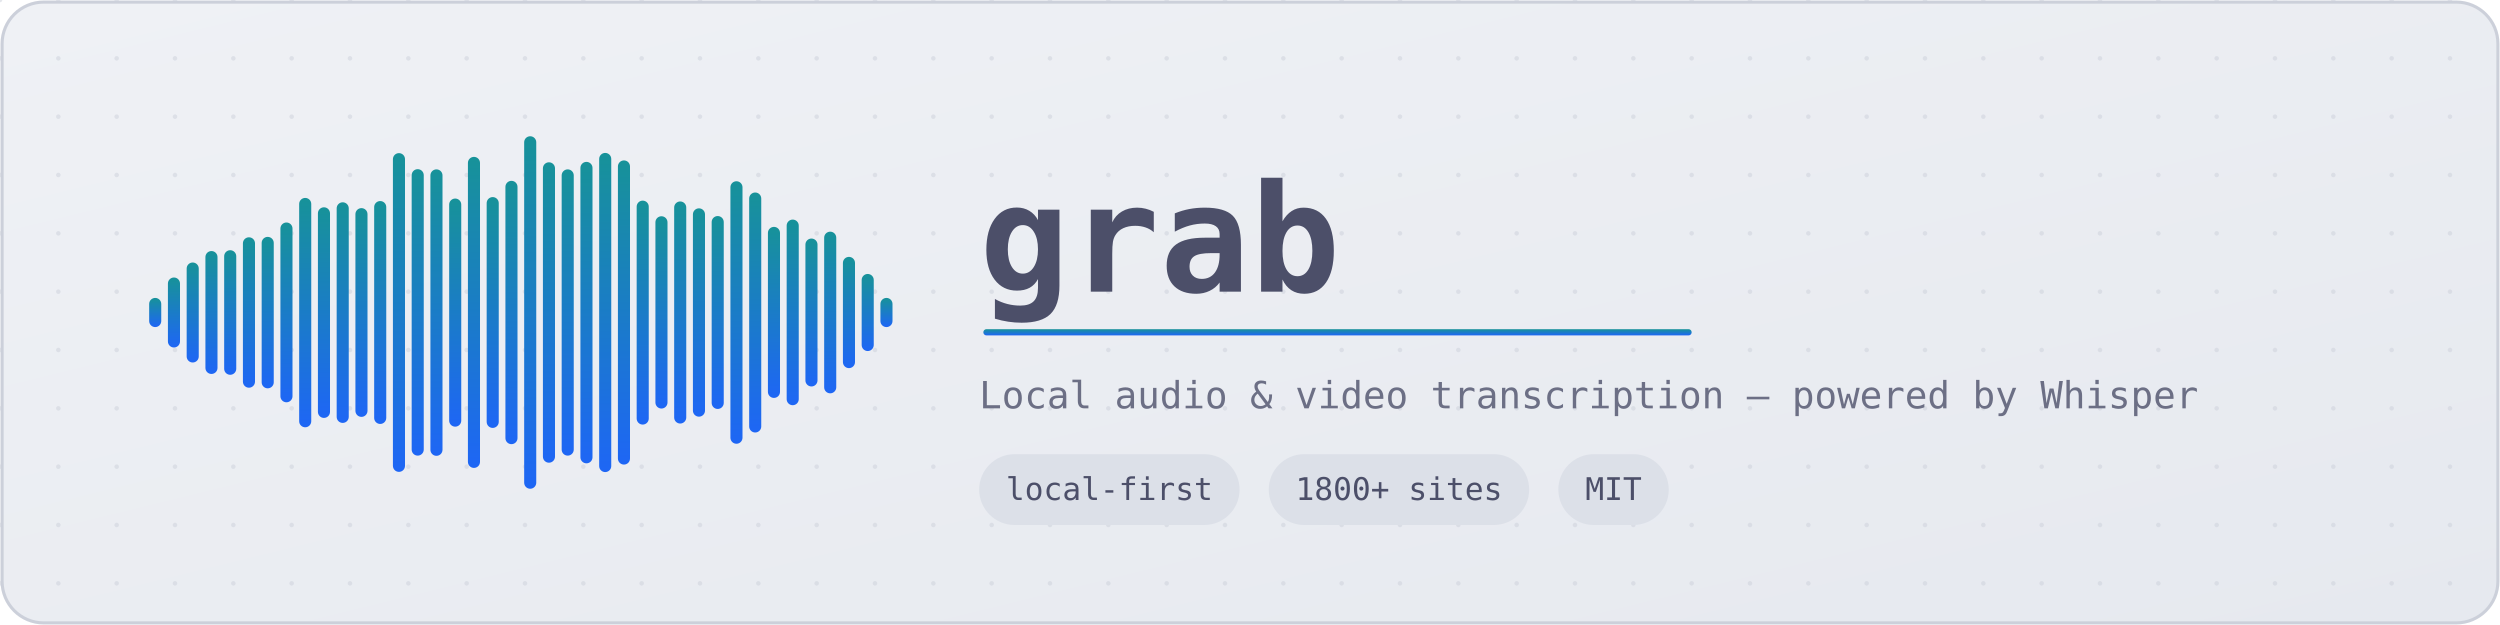
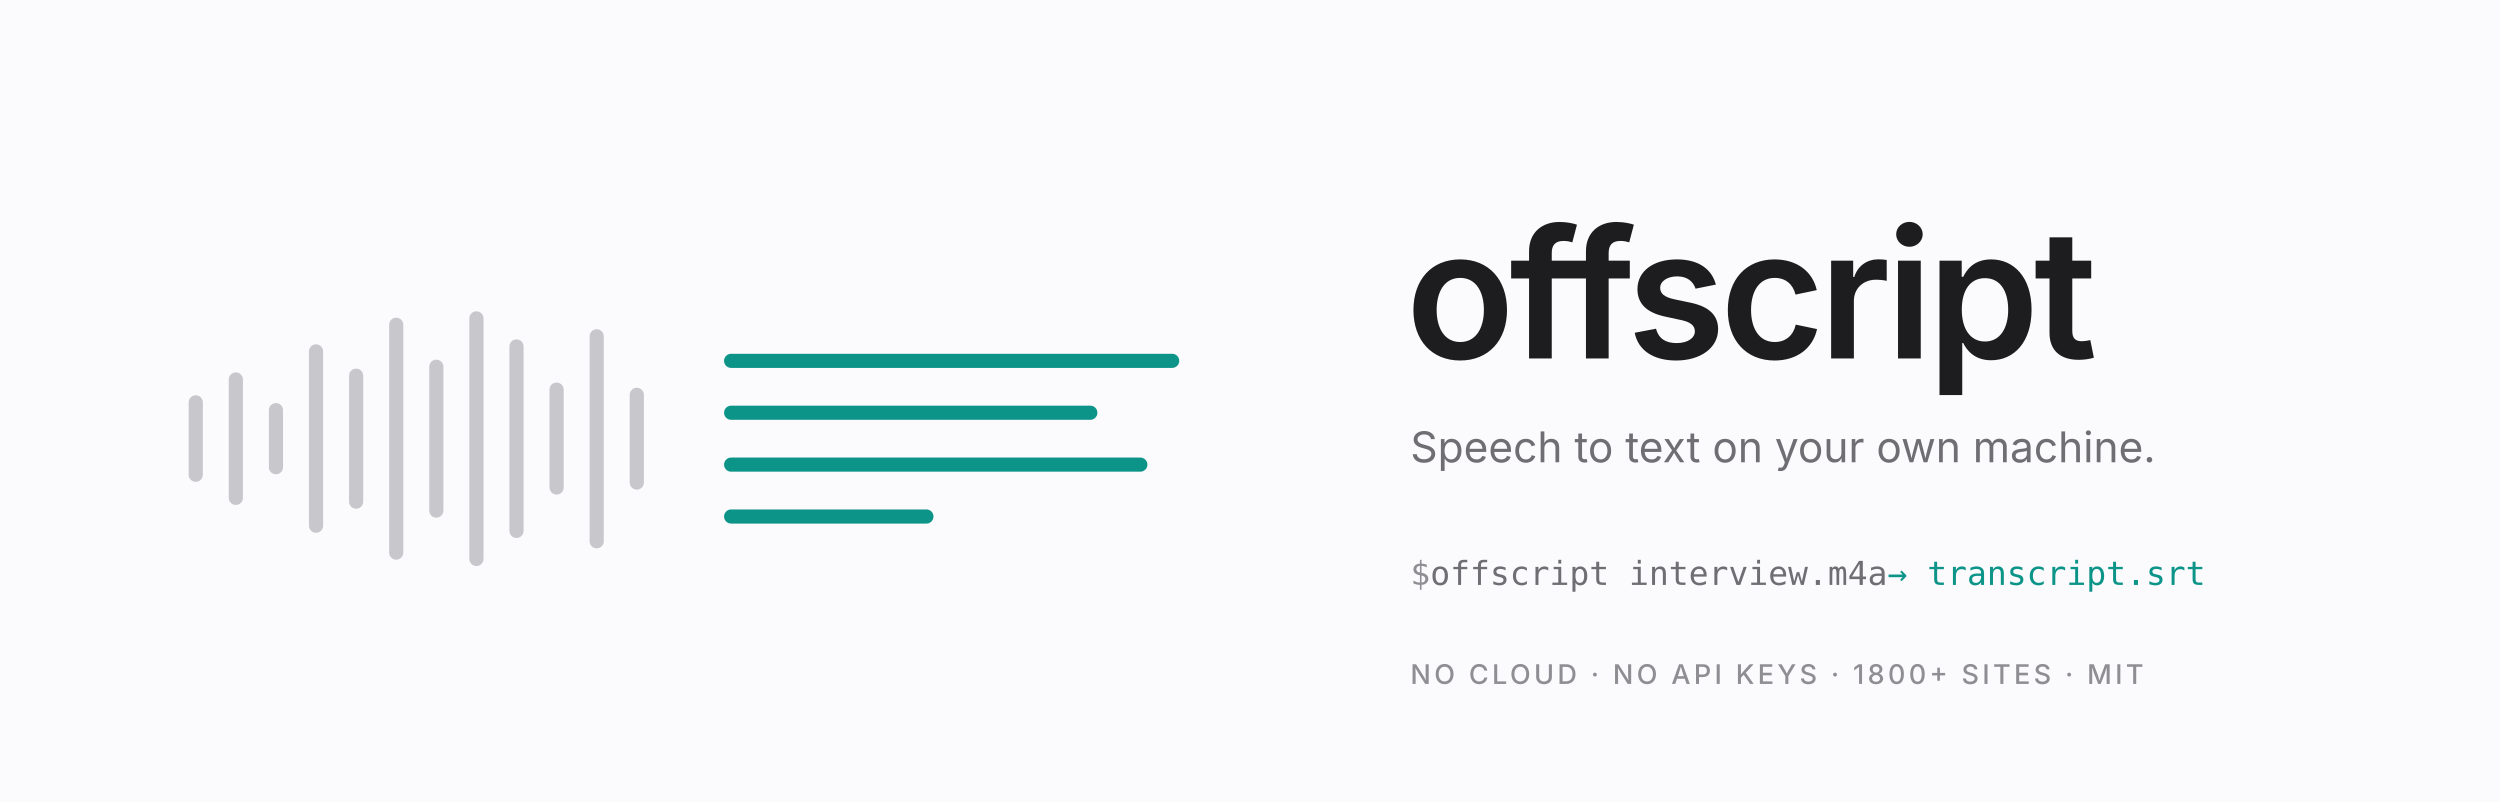
- <svg xmlns="http://www.w3.org/2000/svg" width="1200" height="300" viewBox="0 0 1200 300" role="img" aria-label="grab banner">
-   <defs>
-     <linearGradient id="bg" x1="0" y1="0" x2="1" y2="1">
-       <stop offset="0%" stop-color="#eff1f5" />
-       <stop offset="100%" stop-color="#e6e9ef" />
-     </linearGradient>
-     <linearGradient id="wave" x1="0" y1="0" x2="0" y2="1">
-       <stop offset="0%" stop-color="#179299" />
-       <stop offset="100%" stop-color="#1e66f5" />
-     </linearGradient>
-   </defs>
-   <rect x="1" y="1" width="1198" height="298" rx="20" fill="url(#bg)" stroke="#ccd0da" stroke-width="1.5" />
-   <g opacity="0.5">
-     <circle cx="0" cy="0" r="1.1" fill="#ccd0da" />
-     <circle cx="0" cy="28" r="1.1" fill="#ccd0da" />
-     <circle cx="0" cy="56" r="1.1" fill="#ccd0da" />
-     <circle cx="0" cy="84" r="1.1" fill="#ccd0da" />
-     <circle cx="0" cy="112" r="1.1" fill="#ccd0da" />
-     <circle cx="0" cy="140" r="1.1" fill="#ccd0da" />
-     <circle cx="0" cy="168" r="1.1" fill="#ccd0da" />
-     <circle cx="0" cy="196" r="1.1" fill="#ccd0da" />
-     <circle cx="0" cy="224" r="1.1" fill="#ccd0da" />
-     <circle cx="0" cy="252" r="1.1" fill="#ccd0da" />
-     <circle cx="0" cy="280" r="1.1" fill="#ccd0da" />
-     <circle cx="28" cy="0" r="1.1" fill="#ccd0da" />
-     <circle cx="28" cy="28" r="1.1" fill="#ccd0da" />
-     <circle cx="28" cy="56" r="1.1" fill="#ccd0da" />
-     <circle cx="28" cy="84" r="1.1" fill="#ccd0da" />
-     <circle cx="28" cy="112" r="1.1" fill="#ccd0da" />
-     <circle cx="28" cy="140" r="1.1" fill="#ccd0da" />
-     <circle cx="28" cy="168" r="1.1" fill="#ccd0da" />
-     <circle cx="28" cy="196" r="1.1" fill="#ccd0da" />
-     <circle cx="28" cy="224" r="1.1" fill="#ccd0da" />
-     <circle cx="28" cy="252" r="1.1" fill="#ccd0da" />
-     <circle cx="28" cy="280" r="1.1" fill="#ccd0da" />
-     <circle cx="56" cy="0" r="1.1" fill="#ccd0da" />
-     <circle cx="56" cy="28" r="1.1" fill="#ccd0da" />
-     <circle cx="56" cy="56" r="1.1" fill="#ccd0da" />
-     <circle cx="56" cy="84" r="1.1" fill="#ccd0da" />
-     <circle cx="56" cy="112" r="1.1" fill="#ccd0da" />
-     <circle cx="56" cy="140" r="1.1" fill="#ccd0da" />
-     <circle cx="56" cy="168" r="1.1" fill="#ccd0da" />
-     <circle cx="56" cy="196" r="1.1" fill="#ccd0da" />
-     <circle cx="56" cy="224" r="1.1" fill="#ccd0da" />
-     <circle cx="56" cy="252" r="1.1" fill="#ccd0da" />
-     <circle cx="56" cy="280" r="1.1" fill="#ccd0da" />
-     <circle cx="84" cy="0" r="1.1" fill="#ccd0da" />
-     <circle cx="84" cy="28" r="1.1" fill="#ccd0da" />
-     <circle cx="84" cy="56" r="1.1" fill="#ccd0da" />
-     <circle cx="84" cy="84" r="1.1" fill="#ccd0da" />
-     <circle cx="84" cy="112" r="1.1" fill="#ccd0da" />
-     <circle cx="84" cy="140" r="1.1" fill="#ccd0da" />
-     <circle cx="84" cy="168" r="1.1" fill="#ccd0da" />
-     <circle cx="84" cy="196" r="1.1" fill="#ccd0da" />
-     <circle cx="84" cy="224" r="1.1" fill="#ccd0da" />
-     <circle cx="84" cy="252" r="1.1" fill="#ccd0da" />
-     <circle cx="84" cy="280" r="1.1" fill="#ccd0da" />
-     <circle cx="112" cy="0" r="1.1" fill="#ccd0da" />
-     <circle cx="112" cy="28" r="1.1" fill="#ccd0da" />
-     <circle cx="112" cy="56" r="1.1" fill="#ccd0da" />
-     <circle cx="112" cy="84" r="1.1" fill="#ccd0da" />
-     <circle cx="112" cy="112" r="1.1" fill="#ccd0da" />
-     <circle cx="112" cy="140" r="1.1" fill="#ccd0da" />
-     <circle cx="112" cy="168" r="1.1" fill="#ccd0da" />
-     <circle cx="112" cy="196" r="1.1" fill="#ccd0da" />
-     <circle cx="112" cy="224" r="1.1" fill="#ccd0da" />
-     <circle cx="112" cy="252" r="1.1" fill="#ccd0da" />
-     <circle cx="112" cy="280" r="1.1" fill="#ccd0da" />
-     <circle cx="140" cy="0" r="1.1" fill="#ccd0da" />
-     <circle cx="140" cy="28" r="1.1" fill="#ccd0da" />
-     <circle cx="140" cy="56" r="1.1" fill="#ccd0da" />
-     <circle cx="140" cy="84" r="1.1" fill="#ccd0da" />
-     <circle cx="140" cy="112" r="1.1" fill="#ccd0da" />
-     <circle cx="140" cy="140" r="1.1" fill="#ccd0da" />
-     <circle cx="140" cy="168" r="1.1" fill="#ccd0da" />
-     <circle cx="140" cy="196" r="1.1" fill="#ccd0da" />
-     <circle cx="140" cy="224" r="1.1" fill="#ccd0da" />
-     <circle cx="140" cy="252" r="1.1" fill="#ccd0da" />
-     <circle cx="140" cy="280" r="1.1" fill="#ccd0da" />
-     <circle cx="168" cy="0" r="1.1" fill="#ccd0da" />
-     <circle cx="168" cy="28" r="1.1" fill="#ccd0da" />
-     <circle cx="168" cy="56" r="1.1" fill="#ccd0da" />
-     <circle cx="168" cy="84" r="1.1" fill="#ccd0da" />
-     <circle cx="168" cy="112" r="1.1" fill="#ccd0da" />
-     <circle cx="168" cy="140" r="1.1" fill="#ccd0da" />
-     <circle cx="168" cy="168" r="1.1" fill="#ccd0da" />
-     <circle cx="168" cy="196" r="1.1" fill="#ccd0da" />
-     <circle cx="168" cy="224" r="1.1" fill="#ccd0da" />
-     <circle cx="168" cy="252" r="1.1" fill="#ccd0da" />
-     <circle cx="168" cy="280" r="1.1" fill="#ccd0da" />
-     <circle cx="196" cy="0" r="1.1" fill="#ccd0da" />
-     <circle cx="196" cy="28" r="1.1" fill="#ccd0da" />
-     <circle cx="196" cy="56" r="1.1" fill="#ccd0da" />
-     <circle cx="196" cy="84" r="1.1" fill="#ccd0da" />
-     <circle cx="196" cy="112" r="1.1" fill="#ccd0da" />
-     <circle cx="196" cy="140" r="1.1" fill="#ccd0da" />
-     <circle cx="196" cy="168" r="1.1" fill="#ccd0da" />
-     <circle cx="196" cy="196" r="1.1" fill="#ccd0da" />
-     <circle cx="196" cy="224" r="1.1" fill="#ccd0da" />
-     <circle cx="196" cy="252" r="1.1" fill="#ccd0da" />
-     <circle cx="196" cy="280" r="1.1" fill="#ccd0da" />
-     <circle cx="224" cy="0" r="1.1" fill="#ccd0da" />
-     <circle cx="224" cy="28" r="1.1" fill="#ccd0da" />
-     <circle cx="224" cy="56" r="1.1" fill="#ccd0da" />
-     <circle cx="224" cy="84" r="1.1" fill="#ccd0da" />
-     <circle cx="224" cy="112" r="1.1" fill="#ccd0da" />
-     <circle cx="224" cy="140" r="1.1" fill="#ccd0da" />
-     <circle cx="224" cy="168" r="1.1" fill="#ccd0da" />
-     <circle cx="224" cy="196" r="1.1" fill="#ccd0da" />
-     <circle cx="224" cy="224" r="1.1" fill="#ccd0da" />
-     <circle cx="224" cy="252" r="1.1" fill="#ccd0da" />
-     <circle cx="224" cy="280" r="1.1" fill="#ccd0da" />
-     <circle cx="252" cy="0" r="1.1" fill="#ccd0da" />
-     <circle cx="252" cy="28" r="1.1" fill="#ccd0da" />
-     <circle cx="252" cy="56" r="1.1" fill="#ccd0da" />
-     <circle cx="252" cy="84" r="1.1" fill="#ccd0da" />
-     <circle cx="252" cy="112" r="1.1" fill="#ccd0da" />
-     <circle cx="252" cy="140" r="1.1" fill="#ccd0da" />
-     <circle cx="252" cy="168" r="1.1" fill="#ccd0da" />
-     <circle cx="252" cy="196" r="1.1" fill="#ccd0da" />
-     <circle cx="252" cy="224" r="1.1" fill="#ccd0da" />
-     <circle cx="252" cy="252" r="1.1" fill="#ccd0da" />
-     <circle cx="252" cy="280" r="1.1" fill="#ccd0da" />
-     <circle cx="280" cy="0" r="1.1" fill="#ccd0da" />
-     <circle cx="280" cy="28" r="1.1" fill="#ccd0da" />
-     <circle cx="280" cy="56" r="1.1" fill="#ccd0da" />
-     <circle cx="280" cy="84" r="1.1" fill="#ccd0da" />
-     <circle cx="280" cy="112" r="1.1" fill="#ccd0da" />
-     <circle cx="280" cy="140" r="1.1" fill="#ccd0da" />
-     <circle cx="280" cy="168" r="1.1" fill="#ccd0da" />
-     <circle cx="280" cy="196" r="1.1" fill="#ccd0da" />
-     <circle cx="280" cy="224" r="1.1" fill="#ccd0da" />
-     <circle cx="280" cy="252" r="1.1" fill="#ccd0da" />
-     <circle cx="280" cy="280" r="1.1" fill="#ccd0da" />
-     <circle cx="308" cy="0" r="1.1" fill="#ccd0da" />
-     <circle cx="308" cy="28" r="1.1" fill="#ccd0da" />
-     <circle cx="308" cy="56" r="1.1" fill="#ccd0da" />
-     <circle cx="308" cy="84" r="1.1" fill="#ccd0da" />
-     <circle cx="308" cy="112" r="1.1" fill="#ccd0da" />
-     <circle cx="308" cy="140" r="1.1" fill="#ccd0da" />
-     <circle cx="308" cy="168" r="1.1" fill="#ccd0da" />
-     <circle cx="308" cy="196" r="1.1" fill="#ccd0da" />
-     <circle cx="308" cy="224" r="1.1" fill="#ccd0da" />
-     <circle cx="308" cy="252" r="1.1" fill="#ccd0da" />
-     <circle cx="308" cy="280" r="1.1" fill="#ccd0da" />
-     <circle cx="336" cy="0" r="1.1" fill="#ccd0da" />
-     <circle cx="336" cy="28" r="1.1" fill="#ccd0da" />
-     <circle cx="336" cy="56" r="1.1" fill="#ccd0da" />
-     <circle cx="336" cy="84" r="1.1" fill="#ccd0da" />
-     <circle cx="336" cy="112" r="1.1" fill="#ccd0da" />
-     <circle cx="336" cy="140" r="1.1" fill="#ccd0da" />
-     <circle cx="336" cy="168" r="1.1" fill="#ccd0da" />
-     <circle cx="336" cy="196" r="1.1" fill="#ccd0da" />
-     <circle cx="336" cy="224" r="1.1" fill="#ccd0da" />
-     <circle cx="336" cy="252" r="1.1" fill="#ccd0da" />
-     <circle cx="336" cy="280" r="1.1" fill="#ccd0da" />
-     <circle cx="364" cy="0" r="1.1" fill="#ccd0da" />
-     <circle cx="364" cy="28" r="1.1" fill="#ccd0da" />
-     <circle cx="364" cy="56" r="1.1" fill="#ccd0da" />
-     <circle cx="364" cy="84" r="1.1" fill="#ccd0da" />
-     <circle cx="364" cy="112" r="1.1" fill="#ccd0da" />
-     <circle cx="364" cy="140" r="1.1" fill="#ccd0da" />
-     <circle cx="364" cy="168" r="1.1" fill="#ccd0da" />
-     <circle cx="364" cy="196" r="1.1" fill="#ccd0da" />
-     <circle cx="364" cy="224" r="1.1" fill="#ccd0da" />
-     <circle cx="364" cy="252" r="1.1" fill="#ccd0da" />
-     <circle cx="364" cy="280" r="1.1" fill="#ccd0da" />
-     <circle cx="392" cy="0" r="1.1" fill="#ccd0da" />
-     <circle cx="392" cy="28" r="1.1" fill="#ccd0da" />
-     <circle cx="392" cy="56" r="1.1" fill="#ccd0da" />
-     <circle cx="392" cy="84" r="1.1" fill="#ccd0da" />
-     <circle cx="392" cy="112" r="1.1" fill="#ccd0da" />
-     <circle cx="392" cy="140" r="1.1" fill="#ccd0da" />
-     <circle cx="392" cy="168" r="1.1" fill="#ccd0da" />
-     <circle cx="392" cy="196" r="1.1" fill="#ccd0da" />
-     <circle cx="392" cy="224" r="1.1" fill="#ccd0da" />
-     <circle cx="392" cy="252" r="1.1" fill="#ccd0da" />
-     <circle cx="392" cy="280" r="1.1" fill="#ccd0da" />
-     <circle cx="420" cy="0" r="1.1" fill="#ccd0da" />
-     <circle cx="420" cy="28" r="1.1" fill="#ccd0da" />
-     <circle cx="420" cy="56" r="1.1" fill="#ccd0da" />
-     <circle cx="420" cy="84" r="1.1" fill="#ccd0da" />
-     <circle cx="420" cy="112" r="1.1" fill="#ccd0da" />
-     <circle cx="420" cy="140" r="1.1" fill="#ccd0da" />
-     <circle cx="420" cy="168" r="1.1" fill="#ccd0da" />
-     <circle cx="420" cy="196" r="1.1" fill="#ccd0da" />
-     <circle cx="420" cy="224" r="1.1" fill="#ccd0da" />
-     <circle cx="420" cy="252" r="1.1" fill="#ccd0da" />
-     <circle cx="420" cy="280" r="1.1" fill="#ccd0da" />
-     <circle cx="448" cy="0" r="1.1" fill="#ccd0da" />
-     <circle cx="448" cy="28" r="1.1" fill="#ccd0da" />
-     <circle cx="448" cy="56" r="1.1" fill="#ccd0da" />
-     <circle cx="448" cy="84" r="1.1" fill="#ccd0da" />
-     <circle cx="448" cy="112" r="1.1" fill="#ccd0da" />
-     <circle cx="448" cy="140" r="1.1" fill="#ccd0da" />
-     <circle cx="448" cy="168" r="1.1" fill="#ccd0da" />
-     <circle cx="448" cy="196" r="1.1" fill="#ccd0da" />
-     <circle cx="448" cy="224" r="1.1" fill="#ccd0da" />
-     <circle cx="448" cy="252" r="1.1" fill="#ccd0da" />
-     <circle cx="448" cy="280" r="1.1" fill="#ccd0da" />
-     <circle cx="476" cy="0" r="1.1" fill="#ccd0da" />
-     <circle cx="476" cy="28" r="1.1" fill="#ccd0da" />
-     <circle cx="476" cy="56" r="1.1" fill="#ccd0da" />
-     <circle cx="476" cy="84" r="1.1" fill="#ccd0da" />
-     <circle cx="476" cy="112" r="1.1" fill="#ccd0da" />
-     <circle cx="476" cy="140" r="1.1" fill="#ccd0da" />
-     <circle cx="476" cy="168" r="1.1" fill="#ccd0da" />
-     <circle cx="476" cy="196" r="1.1" fill="#ccd0da" />
-     <circle cx="476" cy="224" r="1.1" fill="#ccd0da" />
-     <circle cx="476" cy="252" r="1.1" fill="#ccd0da" />
-     <circle cx="476" cy="280" r="1.1" fill="#ccd0da" />
-     <circle cx="504" cy="0" r="1.1" fill="#ccd0da" />
-     <circle cx="504" cy="28" r="1.1" fill="#ccd0da" />
-     <circle cx="504" cy="56" r="1.1" fill="#ccd0da" />
-     <circle cx="504" cy="84" r="1.1" fill="#ccd0da" />
-     <circle cx="504" cy="112" r="1.1" fill="#ccd0da" />
-     <circle cx="504" cy="140" r="1.1" fill="#ccd0da" />
-     <circle cx="504" cy="168" r="1.1" fill="#ccd0da" />
-     <circle cx="504" cy="196" r="1.1" fill="#ccd0da" />
-     <circle cx="504" cy="224" r="1.1" fill="#ccd0da" />
-     <circle cx="504" cy="252" r="1.1" fill="#ccd0da" />
-     <circle cx="504" cy="280" r="1.1" fill="#ccd0da" />
-     <circle cx="532" cy="0" r="1.1" fill="#ccd0da" />
-     <circle cx="532" cy="28" r="1.1" fill="#ccd0da" />
-     <circle cx="532" cy="56" r="1.1" fill="#ccd0da" />
-     <circle cx="532" cy="84" r="1.1" fill="#ccd0da" />
-     <circle cx="532" cy="112" r="1.1" fill="#ccd0da" />
-     <circle cx="532" cy="140" r="1.1" fill="#ccd0da" />
-     <circle cx="532" cy="168" r="1.1" fill="#ccd0da" />
-     <circle cx="532" cy="196" r="1.1" fill="#ccd0da" />
-     <circle cx="532" cy="224" r="1.1" fill="#ccd0da" />
-     <circle cx="532" cy="252" r="1.1" fill="#ccd0da" />
-     <circle cx="532" cy="280" r="1.1" fill="#ccd0da" />
-     <circle cx="560" cy="0" r="1.1" fill="#ccd0da" />
-     <circle cx="560" cy="28" r="1.1" fill="#ccd0da" />
-     <circle cx="560" cy="56" r="1.1" fill="#ccd0da" />
-     <circle cx="560" cy="84" r="1.1" fill="#ccd0da" />
-     <circle cx="560" cy="112" r="1.1" fill="#ccd0da" />
-     <circle cx="560" cy="140" r="1.1" fill="#ccd0da" />
-     <circle cx="560" cy="168" r="1.1" fill="#ccd0da" />
-     <circle cx="560" cy="196" r="1.1" fill="#ccd0da" />
-     <circle cx="560" cy="224" r="1.1" fill="#ccd0da" />
-     <circle cx="560" cy="252" r="1.1" fill="#ccd0da" />
-     <circle cx="560" cy="280" r="1.1" fill="#ccd0da" />
-     <circle cx="588" cy="0" r="1.1" fill="#ccd0da" />
-     <circle cx="588" cy="28" r="1.1" fill="#ccd0da" />
-     <circle cx="588" cy="56" r="1.1" fill="#ccd0da" />
-     <circle cx="588" cy="84" r="1.1" fill="#ccd0da" />
-     <circle cx="588" cy="112" r="1.1" fill="#ccd0da" />
-     <circle cx="588" cy="140" r="1.1" fill="#ccd0da" />
-     <circle cx="588" cy="168" r="1.1" fill="#ccd0da" />
-     <circle cx="588" cy="196" r="1.1" fill="#ccd0da" />
-     <circle cx="588" cy="224" r="1.1" fill="#ccd0da" />
-     <circle cx="588" cy="252" r="1.1" fill="#ccd0da" />
-     <circle cx="588" cy="280" r="1.1" fill="#ccd0da" />
-     <circle cx="616" cy="0" r="1.1" fill="#ccd0da" />
-     <circle cx="616" cy="28" r="1.1" fill="#ccd0da" />
-     <circle cx="616" cy="56" r="1.1" fill="#ccd0da" />
-     <circle cx="616" cy="84" r="1.1" fill="#ccd0da" />
-     <circle cx="616" cy="112" r="1.1" fill="#ccd0da" />
-     <circle cx="616" cy="140" r="1.1" fill="#ccd0da" />
-     <circle cx="616" cy="168" r="1.1" fill="#ccd0da" />
-     <circle cx="616" cy="196" r="1.1" fill="#ccd0da" />
-     <circle cx="616" cy="224" r="1.1" fill="#ccd0da" />
-     <circle cx="616" cy="252" r="1.1" fill="#ccd0da" />
-     <circle cx="616" cy="280" r="1.1" fill="#ccd0da" />
-     <circle cx="644" cy="0" r="1.1" fill="#ccd0da" />
-     <circle cx="644" cy="28" r="1.1" fill="#ccd0da" />
-     <circle cx="644" cy="56" r="1.1" fill="#ccd0da" />
-     <circle cx="644" cy="84" r="1.1" fill="#ccd0da" />
-     <circle cx="644" cy="112" r="1.1" fill="#ccd0da" />
-     <circle cx="644" cy="140" r="1.1" fill="#ccd0da" />
-     <circle cx="644" cy="168" r="1.1" fill="#ccd0da" />
-     <circle cx="644" cy="196" r="1.1" fill="#ccd0da" />
-     <circle cx="644" cy="224" r="1.1" fill="#ccd0da" />
-     <circle cx="644" cy="252" r="1.1" fill="#ccd0da" />
-     <circle cx="644" cy="280" r="1.1" fill="#ccd0da" />
-     <circle cx="672" cy="0" r="1.1" fill="#ccd0da" />
-     <circle cx="672" cy="28" r="1.1" fill="#ccd0da" />
-     <circle cx="672" cy="56" r="1.1" fill="#ccd0da" />
-     <circle cx="672" cy="84" r="1.1" fill="#ccd0da" />
-     <circle cx="672" cy="112" r="1.1" fill="#ccd0da" />
-     <circle cx="672" cy="140" r="1.1" fill="#ccd0da" />
-     <circle cx="672" cy="168" r="1.1" fill="#ccd0da" />
-     <circle cx="672" cy="196" r="1.1" fill="#ccd0da" />
-     <circle cx="672" cy="224" r="1.1" fill="#ccd0da" />
-     <circle cx="672" cy="252" r="1.1" fill="#ccd0da" />
-     <circle cx="672" cy="280" r="1.1" fill="#ccd0da" />
-     <circle cx="700" cy="0" r="1.1" fill="#ccd0da" />
-     <circle cx="700" cy="28" r="1.1" fill="#ccd0da" />
-     <circle cx="700" cy="56" r="1.1" fill="#ccd0da" />
-     <circle cx="700" cy="84" r="1.1" fill="#ccd0da" />
-     <circle cx="700" cy="112" r="1.1" fill="#ccd0da" />
-     <circle cx="700" cy="140" r="1.1" fill="#ccd0da" />
-     <circle cx="700" cy="168" r="1.1" fill="#ccd0da" />
-     <circle cx="700" cy="196" r="1.1" fill="#ccd0da" />
-     <circle cx="700" cy="224" r="1.1" fill="#ccd0da" />
-     <circle cx="700" cy="252" r="1.1" fill="#ccd0da" />
-     <circle cx="700" cy="280" r="1.1" fill="#ccd0da" />
-     <circle cx="728" cy="0" r="1.1" fill="#ccd0da" />
-     <circle cx="728" cy="28" r="1.1" fill="#ccd0da" />
-     <circle cx="728" cy="56" r="1.1" fill="#ccd0da" />
-     <circle cx="728" cy="84" r="1.1" fill="#ccd0da" />
-     <circle cx="728" cy="112" r="1.1" fill="#ccd0da" />
-     <circle cx="728" cy="140" r="1.1" fill="#ccd0da" />
-     <circle cx="728" cy="168" r="1.1" fill="#ccd0da" />
-     <circle cx="728" cy="196" r="1.1" fill="#ccd0da" />
-     <circle cx="728" cy="224" r="1.1" fill="#ccd0da" />
-     <circle cx="728" cy="252" r="1.1" fill="#ccd0da" />
-     <circle cx="728" cy="280" r="1.1" fill="#ccd0da" />
-     <circle cx="756" cy="0" r="1.1" fill="#ccd0da" />
-     <circle cx="756" cy="28" r="1.1" fill="#ccd0da" />
-     <circle cx="756" cy="56" r="1.1" fill="#ccd0da" />
-     <circle cx="756" cy="84" r="1.1" fill="#ccd0da" />
-     <circle cx="756" cy="112" r="1.1" fill="#ccd0da" />
-     <circle cx="756" cy="140" r="1.1" fill="#ccd0da" />
-     <circle cx="756" cy="168" r="1.1" fill="#ccd0da" />
-     <circle cx="756" cy="196" r="1.1" fill="#ccd0da" />
-     <circle cx="756" cy="224" r="1.1" fill="#ccd0da" />
-     <circle cx="756" cy="252" r="1.1" fill="#ccd0da" />
-     <circle cx="756" cy="280" r="1.1" fill="#ccd0da" />
-     <circle cx="784" cy="0" r="1.1" fill="#ccd0da" />
-     <circle cx="784" cy="28" r="1.1" fill="#ccd0da" />
-     <circle cx="784" cy="56" r="1.1" fill="#ccd0da" />
-     <circle cx="784" cy="84" r="1.1" fill="#ccd0da" />
-     <circle cx="784" cy="112" r="1.1" fill="#ccd0da" />
-     <circle cx="784" cy="140" r="1.1" fill="#ccd0da" />
-     <circle cx="784" cy="168" r="1.1" fill="#ccd0da" />
-     <circle cx="784" cy="196" r="1.1" fill="#ccd0da" />
-     <circle cx="784" cy="224" r="1.1" fill="#ccd0da" />
-     <circle cx="784" cy="252" r="1.1" fill="#ccd0da" />
-     <circle cx="784" cy="280" r="1.1" fill="#ccd0da" />
-     <circle cx="812" cy="0" r="1.1" fill="#ccd0da" />
-     <circle cx="812" cy="28" r="1.1" fill="#ccd0da" />
-     <circle cx="812" cy="56" r="1.1" fill="#ccd0da" />
-     <circle cx="812" cy="84" r="1.1" fill="#ccd0da" />
-     <circle cx="812" cy="112" r="1.1" fill="#ccd0da" />
-     <circle cx="812" cy="140" r="1.1" fill="#ccd0da" />
-     <circle cx="812" cy="168" r="1.1" fill="#ccd0da" />
-     <circle cx="812" cy="196" r="1.1" fill="#ccd0da" />
-     <circle cx="812" cy="224" r="1.1" fill="#ccd0da" />
-     <circle cx="812" cy="252" r="1.1" fill="#ccd0da" />
-     <circle cx="812" cy="280" r="1.1" fill="#ccd0da" />
-     <circle cx="840" cy="0" r="1.1" fill="#ccd0da" />
-     <circle cx="840" cy="28" r="1.1" fill="#ccd0da" />
-     <circle cx="840" cy="56" r="1.1" fill="#ccd0da" />
-     <circle cx="840" cy="84" r="1.1" fill="#ccd0da" />
-     <circle cx="840" cy="112" r="1.1" fill="#ccd0da" />
-     <circle cx="840" cy="140" r="1.1" fill="#ccd0da" />
-     <circle cx="840" cy="168" r="1.1" fill="#ccd0da" />
-     <circle cx="840" cy="196" r="1.1" fill="#ccd0da" />
-     <circle cx="840" cy="224" r="1.1" fill="#ccd0da" />
-     <circle cx="840" cy="252" r="1.1" fill="#ccd0da" />
-     <circle cx="840" cy="280" r="1.1" fill="#ccd0da" />
-     <circle cx="868" cy="0" r="1.1" fill="#ccd0da" />
-     <circle cx="868" cy="28" r="1.1" fill="#ccd0da" />
-     <circle cx="868" cy="56" r="1.1" fill="#ccd0da" />
-     <circle cx="868" cy="84" r="1.1" fill="#ccd0da" />
-     <circle cx="868" cy="112" r="1.1" fill="#ccd0da" />
-     <circle cx="868" cy="140" r="1.1" fill="#ccd0da" />
-     <circle cx="868" cy="168" r="1.1" fill="#ccd0da" />
-     <circle cx="868" cy="196" r="1.1" fill="#ccd0da" />
-     <circle cx="868" cy="224" r="1.1" fill="#ccd0da" />
-     <circle cx="868" cy="252" r="1.1" fill="#ccd0da" />
-     <circle cx="868" cy="280" r="1.1" fill="#ccd0da" />
-     <circle cx="896" cy="0" r="1.1" fill="#ccd0da" />
-     <circle cx="896" cy="28" r="1.1" fill="#ccd0da" />
-     <circle cx="896" cy="56" r="1.1" fill="#ccd0da" />
-     <circle cx="896" cy="84" r="1.1" fill="#ccd0da" />
-     <circle cx="896" cy="112" r="1.1" fill="#ccd0da" />
-     <circle cx="896" cy="140" r="1.1" fill="#ccd0da" />
-     <circle cx="896" cy="168" r="1.1" fill="#ccd0da" />
-     <circle cx="896" cy="196" r="1.1" fill="#ccd0da" />
-     <circle cx="896" cy="224" r="1.1" fill="#ccd0da" />
-     <circle cx="896" cy="252" r="1.1" fill="#ccd0da" />
-     <circle cx="896" cy="280" r="1.1" fill="#ccd0da" />
-     <circle cx="924" cy="0" r="1.1" fill="#ccd0da" />
-     <circle cx="924" cy="28" r="1.1" fill="#ccd0da" />
-     <circle cx="924" cy="56" r="1.1" fill="#ccd0da" />
-     <circle cx="924" cy="84" r="1.1" fill="#ccd0da" />
-     <circle cx="924" cy="112" r="1.1" fill="#ccd0da" />
-     <circle cx="924" cy="140" r="1.1" fill="#ccd0da" />
-     <circle cx="924" cy="168" r="1.1" fill="#ccd0da" />
-     <circle cx="924" cy="196" r="1.1" fill="#ccd0da" />
-     <circle cx="924" cy="224" r="1.1" fill="#ccd0da" />
-     <circle cx="924" cy="252" r="1.1" fill="#ccd0da" />
-     <circle cx="924" cy="280" r="1.1" fill="#ccd0da" />
-     <circle cx="952" cy="0" r="1.1" fill="#ccd0da" />
-     <circle cx="952" cy="28" r="1.1" fill="#ccd0da" />
-     <circle cx="952" cy="56" r="1.1" fill="#ccd0da" />
-     <circle cx="952" cy="84" r="1.1" fill="#ccd0da" />
-     <circle cx="952" cy="112" r="1.1" fill="#ccd0da" />
-     <circle cx="952" cy="140" r="1.1" fill="#ccd0da" />
-     <circle cx="952" cy="168" r="1.1" fill="#ccd0da" />
-     <circle cx="952" cy="196" r="1.1" fill="#ccd0da" />
-     <circle cx="952" cy="224" r="1.1" fill="#ccd0da" />
-     <circle cx="952" cy="252" r="1.1" fill="#ccd0da" />
-     <circle cx="952" cy="280" r="1.1" fill="#ccd0da" />
-     <circle cx="980" cy="0" r="1.1" fill="#ccd0da" />
-     <circle cx="980" cy="28" r="1.1" fill="#ccd0da" />
-     <circle cx="980" cy="56" r="1.1" fill="#ccd0da" />
-     <circle cx="980" cy="84" r="1.1" fill="#ccd0da" />
-     <circle cx="980" cy="112" r="1.1" fill="#ccd0da" />
-     <circle cx="980" cy="140" r="1.1" fill="#ccd0da" />
-     <circle cx="980" cy="168" r="1.1" fill="#ccd0da" />
-     <circle cx="980" cy="196" r="1.1" fill="#ccd0da" />
-     <circle cx="980" cy="224" r="1.1" fill="#ccd0da" />
-     <circle cx="980" cy="252" r="1.1" fill="#ccd0da" />
-     <circle cx="980" cy="280" r="1.1" fill="#ccd0da" />
-     <circle cx="1008" cy="0" r="1.1" fill="#ccd0da" />
-     <circle cx="1008" cy="28" r="1.1" fill="#ccd0da" />
-     <circle cx="1008" cy="56" r="1.1" fill="#ccd0da" />
-     <circle cx="1008" cy="84" r="1.1" fill="#ccd0da" />
-     <circle cx="1008" cy="112" r="1.1" fill="#ccd0da" />
-     <circle cx="1008" cy="140" r="1.1" fill="#ccd0da" />
-     <circle cx="1008" cy="168" r="1.1" fill="#ccd0da" />
-     <circle cx="1008" cy="196" r="1.1" fill="#ccd0da" />
-     <circle cx="1008" cy="224" r="1.1" fill="#ccd0da" />
-     <circle cx="1008" cy="252" r="1.1" fill="#ccd0da" />
-     <circle cx="1008" cy="280" r="1.1" fill="#ccd0da" />
-     <circle cx="1036" cy="0" r="1.1" fill="#ccd0da" />
-     <circle cx="1036" cy="28" r="1.1" fill="#ccd0da" />
-     <circle cx="1036" cy="56" r="1.1" fill="#ccd0da" />
-     <circle cx="1036" cy="84" r="1.1" fill="#ccd0da" />
-     <circle cx="1036" cy="112" r="1.1" fill="#ccd0da" />
-     <circle cx="1036" cy="140" r="1.1" fill="#ccd0da" />
-     <circle cx="1036" cy="168" r="1.1" fill="#ccd0da" />
-     <circle cx="1036" cy="196" r="1.1" fill="#ccd0da" />
-     <circle cx="1036" cy="224" r="1.1" fill="#ccd0da" />
-     <circle cx="1036" cy="252" r="1.1" fill="#ccd0da" />
-     <circle cx="1036" cy="280" r="1.1" fill="#ccd0da" />
-     <circle cx="1064" cy="0" r="1.1" fill="#ccd0da" />
-     <circle cx="1064" cy="28" r="1.1" fill="#ccd0da" />
-     <circle cx="1064" cy="56" r="1.1" fill="#ccd0da" />
-     <circle cx="1064" cy="84" r="1.1" fill="#ccd0da" />
-     <circle cx="1064" cy="112" r="1.1" fill="#ccd0da" />
-     <circle cx="1064" cy="140" r="1.1" fill="#ccd0da" />
-     <circle cx="1064" cy="168" r="1.1" fill="#ccd0da" />
-     <circle cx="1064" cy="196" r="1.1" fill="#ccd0da" />
-     <circle cx="1064" cy="224" r="1.1" fill="#ccd0da" />
-     <circle cx="1064" cy="252" r="1.1" fill="#ccd0da" />
-     <circle cx="1064" cy="280" r="1.1" fill="#ccd0da" />
-     <circle cx="1092" cy="0" r="1.1" fill="#ccd0da" />
-     <circle cx="1092" cy="28" r="1.1" fill="#ccd0da" />
-     <circle cx="1092" cy="56" r="1.1" fill="#ccd0da" />
-     <circle cx="1092" cy="84" r="1.1" fill="#ccd0da" />
-     <circle cx="1092" cy="112" r="1.1" fill="#ccd0da" />
-     <circle cx="1092" cy="140" r="1.1" fill="#ccd0da" />
-     <circle cx="1092" cy="168" r="1.1" fill="#ccd0da" />
-     <circle cx="1092" cy="196" r="1.1" fill="#ccd0da" />
-     <circle cx="1092" cy="224" r="1.1" fill="#ccd0da" />
-     <circle cx="1092" cy="252" r="1.1" fill="#ccd0da" />
-     <circle cx="1092" cy="280" r="1.1" fill="#ccd0da" />
-     <circle cx="1120" cy="0" r="1.1" fill="#ccd0da" />
-     <circle cx="1120" cy="28" r="1.1" fill="#ccd0da" />
-     <circle cx="1120" cy="56" r="1.1" fill="#ccd0da" />
-     <circle cx="1120" cy="84" r="1.1" fill="#ccd0da" />
-     <circle cx="1120" cy="112" r="1.1" fill="#ccd0da" />
-     <circle cx="1120" cy="140" r="1.1" fill="#ccd0da" />
-     <circle cx="1120" cy="168" r="1.1" fill="#ccd0da" />
-     <circle cx="1120" cy="196" r="1.1" fill="#ccd0da" />
-     <circle cx="1120" cy="224" r="1.1" fill="#ccd0da" />
-     <circle cx="1120" cy="252" r="1.1" fill="#ccd0da" />
-     <circle cx="1120" cy="280" r="1.1" fill="#ccd0da" />
-     <circle cx="1148" cy="0" r="1.1" fill="#ccd0da" />
-     <circle cx="1148" cy="28" r="1.1" fill="#ccd0da" />
-     <circle cx="1148" cy="56" r="1.1" fill="#ccd0da" />
-     <circle cx="1148" cy="84" r="1.1" fill="#ccd0da" />
-     <circle cx="1148" cy="112" r="1.1" fill="#ccd0da" />
-     <circle cx="1148" cy="140" r="1.1" fill="#ccd0da" />
-     <circle cx="1148" cy="168" r="1.1" fill="#ccd0da" />
-     <circle cx="1148" cy="196" r="1.1" fill="#ccd0da" />
-     <circle cx="1148" cy="224" r="1.1" fill="#ccd0da" />
-     <circle cx="1148" cy="252" r="1.1" fill="#ccd0da" />
-     <circle cx="1148" cy="280" r="1.1" fill="#ccd0da" />
-     <circle cx="1176" cy="0" r="1.1" fill="#ccd0da" />
-     <circle cx="1176" cy="28" r="1.1" fill="#ccd0da" />
-     <circle cx="1176" cy="56" r="1.1" fill="#ccd0da" />
-     <circle cx="1176" cy="84" r="1.1" fill="#ccd0da" />
-     <circle cx="1176" cy="112" r="1.1" fill="#ccd0da" />
-     <circle cx="1176" cy="140" r="1.1" fill="#ccd0da" />
-     <circle cx="1176" cy="168" r="1.1" fill="#ccd0da" />
-     <circle cx="1176" cy="196" r="1.1" fill="#ccd0da" />
-     <circle cx="1176" cy="224" r="1.1" fill="#ccd0da" />
-     <circle cx="1176" cy="252" r="1.1" fill="#ccd0da" />
-     <circle cx="1176" cy="280" r="1.1" fill="#ccd0da" />
+ <svg xmlns="http://www.w3.org/2000/svg" width="1060" height="340" viewBox="0 0 1060 340" role="img" aria-label="offscript — speech to text on your own machine">
+   <rect width="1060" height="340" fill="#fbfbfd" />
+   <g>
+     <rect x="80.0" y="167.6" width="6" height="36.7" rx="3.0" fill="#c7c7cc" />
+     <rect x="97.0" y="157.9" width="6" height="56.2" rx="3.0" fill="#c7c7cc" />
+     <rect x="114.0" y="170.9" width="6" height="30.2" rx="3.0" fill="#c7c7cc" />
+     <rect x="131.0" y="146.0" width="6" height="79.9" rx="3.0" fill="#c7c7cc" />
+     <rect x="148.0" y="156.3" width="6" height="59.4" rx="3.0" fill="#c7c7cc" />
+     <rect x="165.0" y="134.7" width="6" height="102.6" rx="3.0" fill="#c7c7cc" />
+     <rect x="182.0" y="152.5" width="6" height="67.0" rx="3.0" fill="#c7c7cc" />
+     <rect x="199.0" y="132.0" width="6" height="108.0" rx="3.0" fill="#c7c7cc" />
+     <rect x="216.0" y="143.9" width="6" height="84.2" rx="3.0" fill="#c7c7cc" />
+     <rect x="233.0" y="162.2" width="6" height="47.5" rx="3.0" fill="#c7c7cc" />
+     <rect x="250.0" y="139.6" width="6" height="92.9" rx="3.0" fill="#c7c7cc" />
+     <rect x="267.0" y="164.4" width="6" height="43.2" rx="3.0" fill="#c7c7cc" />
+     <rect x="307.0" y="150.0" width="193.0" height="6" rx="3.0" fill="#0d9488" />
+     <rect x="307.0" y="172.0" width="158.3" height="6" rx="3.0" fill="#0d9488" />
+     <rect x="307.0" y="194.0" width="179.5" height="6" rx="3.0" fill="#0d9488" />
+     <rect x="307.0" y="216.0" width="88.8" height="6" rx="3.0" fill="#0d9488" />
  </g>
-   <g>
-     <rect x="71.6" y="143.0" width="5.8" height="14.0" rx="2.9" fill="url(#wave)" />
-     <rect x="80.6" y="133.2" width="5.8" height="33.6" rx="2.9" fill="url(#wave)" />
-     <rect x="89.6" y="126.0" width="5.8" height="48.0" rx="2.9" fill="url(#wave)" />
-     <rect x="98.6" y="120.5" width="5.8" height="59.0" rx="2.9" fill="url(#wave)" />
-     <rect x="107.6" y="120.1" width="5.8" height="59.8" rx="2.9" fill="url(#wave)" />
-     <rect x="116.6" y="113.9" width="5.8" height="72.2" rx="2.9" fill="url(#wave)" />
-     <rect x="125.6" y="113.7" width="5.8" height="72.7" rx="2.9" fill="url(#wave)" />
-     <rect x="134.6" y="106.8" width="5.8" height="86.3" rx="2.9" fill="url(#wave)" />
-     <rect x="143.6" y="95.0" width="5.8" height="110.1" rx="2.9" fill="url(#wave)" />
-     <rect x="152.6" y="99.5" width="5.8" height="101.1" rx="2.9" fill="url(#wave)" />
-     <rect x="161.6" y="97.1" width="5.8" height="105.9" rx="2.9" fill="url(#wave)" />
-     <rect x="170.6" y="99.9" width="5.8" height="100.2" rx="2.9" fill="url(#wave)" />
-     <rect x="179.6" y="96.5" width="5.8" height="107.0" rx="2.9" fill="url(#wave)" />
-     <rect x="188.6" y="73.5" width="5.8" height="153.0" rx="2.9" fill="url(#wave)" />
-     <rect x="197.6" y="81.2" width="5.8" height="137.5" rx="2.9" fill="url(#wave)" />
-     <rect x="206.6" y="81.3" width="5.8" height="137.5" rx="2.9" fill="url(#wave)" />
-     <rect x="215.6" y="95.3" width="5.8" height="109.5" rx="2.9" fill="url(#wave)" />
-     <rect x="224.6" y="75.3" width="5.8" height="149.3" rx="2.9" fill="url(#wave)" />
-     <rect x="233.6" y="94.6" width="5.8" height="110.8" rx="2.9" fill="url(#wave)" />
-     <rect x="242.6" y="86.8" width="5.8" height="126.4" rx="2.9" fill="url(#wave)" />
-     <rect x="251.6" y="65.4" width="5.8" height="169.2" rx="2.9" fill="url(#wave)" />
-     <rect x="260.6" y="77.9" width="5.8" height="144.2" rx="2.9" fill="url(#wave)" />
-     <rect x="269.6" y="81.3" width="5.8" height="137.4" rx="2.9" fill="url(#wave)" />
-     <rect x="278.6" y="77.7" width="5.8" height="144.7" rx="2.9" fill="url(#wave)" />
-     <rect x="287.6" y="73.4" width="5.8" height="153.2" rx="2.9" fill="url(#wave)" />
-     <rect x="296.6" y="77.0" width="5.8" height="146.0" rx="2.9" fill="url(#wave)" />
-     <rect x="305.6" y="96.3" width="5.8" height="107.5" rx="2.9" fill="url(#wave)" />
-     <rect x="314.6" y="103.8" width="5.8" height="92.3" rx="2.9" fill="url(#wave)" />
-     <rect x="323.6" y="96.7" width="5.8" height="106.6" rx="2.9" fill="url(#wave)" />
-     <rect x="332.6" y="100.0" width="5.8" height="100.0" rx="2.9" fill="url(#wave)" />
-     <rect x="341.6" y="103.7" width="5.8" height="92.6" rx="2.9" fill="url(#wave)" />
-     <rect x="350.6" y="87.0" width="5.8" height="126.0" rx="2.9" fill="url(#wave)" />
-     <rect x="359.6" y="92.4" width="5.8" height="115.2" rx="2.9" fill="url(#wave)" />
-     <rect x="368.6" y="108.9" width="5.8" height="82.1" rx="2.9" fill="url(#wave)" />
-     <rect x="377.6" y="105.4" width="5.8" height="89.1" rx="2.9" fill="url(#wave)" />
-     <rect x="386.6" y="114.5" width="5.8" height="71.0" rx="2.9" fill="url(#wave)" />
-     <rect x="395.6" y="111.2" width="5.8" height="77.6" rx="2.9" fill="url(#wave)" />
-     <rect x="404.6" y="123.3" width="5.8" height="53.4" rx="2.9" fill="url(#wave)" />
-     <rect x="413.6" y="131.5" width="5.8" height="37.0" rx="2.9" fill="url(#wave)" />
-     <rect x="422.6" y="143.0" width="5.8" height="14.0" rx="2.9" fill="url(#wave)" />
-   </g>
-   <text x="470" y="140" font-family="Menlo, Consolas, monospace" font-size="72" font-weight="700" fill="#4c4f69">grab</text>
-   <rect x="472" y="158" width="340" height="3" rx="1.5" fill="url(#wave)" />
-   <text x="470" y="196" font-family="Menlo, Consolas, monospace" font-size="18" fill="#6c6f85">Local audio &amp; video transcription — powered by Whisper</text>
-   <rect x="470" y="218" width="125" height="34" rx="17" fill="#dce0e8" />
-   <text x="532.5" y="240" font-family="Menlo, Consolas, monospace" font-size="15" fill="#4c4f69" text-anchor="middle">local-first</text>
-   <rect x="609" y="218" width="125" height="34" rx="17" fill="#dce0e8" />
-   <text x="671.5" y="240" font-family="Menlo, Consolas, monospace" font-size="15" fill="#4c4f69" text-anchor="middle">1800+ sites</text>
-   <rect x="748" y="218" width="53" height="34" rx="17" fill="#dce0e8" />
-   <text x="774.5" y="240" font-family="Menlo, Consolas, monospace" font-size="15" fill="#4c4f69" text-anchor="middle">MIT</text>
+   <text x="596" y="152" font-family="'Helvetica Neue', -apple-system, BlinkMacSystemFont, Inter, 'Segoe UI', Arial, sans-serif" font-size="76" font-weight="600" letter-spacing="-2.3" fill="#1d1d1f">offscript</text>
+   <text x="598" y="196" font-family="'Helvetica Neue', -apple-system, BlinkMacSystemFont, Inter, 'Segoe UI', Arial, sans-serif" font-size="18" font-weight="400" fill="#6e6e73">Speech to text on your own machine.</text>
+   <text x="598" y="248" font-family="'SF Mono', Menlo, Consolas, ui-monospace, monospace" font-size="14" fill="#6e6e73">
+     <tspan fill="#8e8e93">$ </tspan>offscript interview.m4a<tspan fill="#0d9488"> → transcript.srt</tspan>
+   </text>
+   <text x="598" y="290" font-family="'Helvetica Neue', -apple-system, BlinkMacSystemFont, Inter, 'Segoe UI', Arial, sans-serif" font-size="11.5" font-weight="500" letter-spacing="1.4" fill="#8e8e93">NO CLOUD · NO API KEYS · 1800+ SITES · MIT</text>
</svg>
